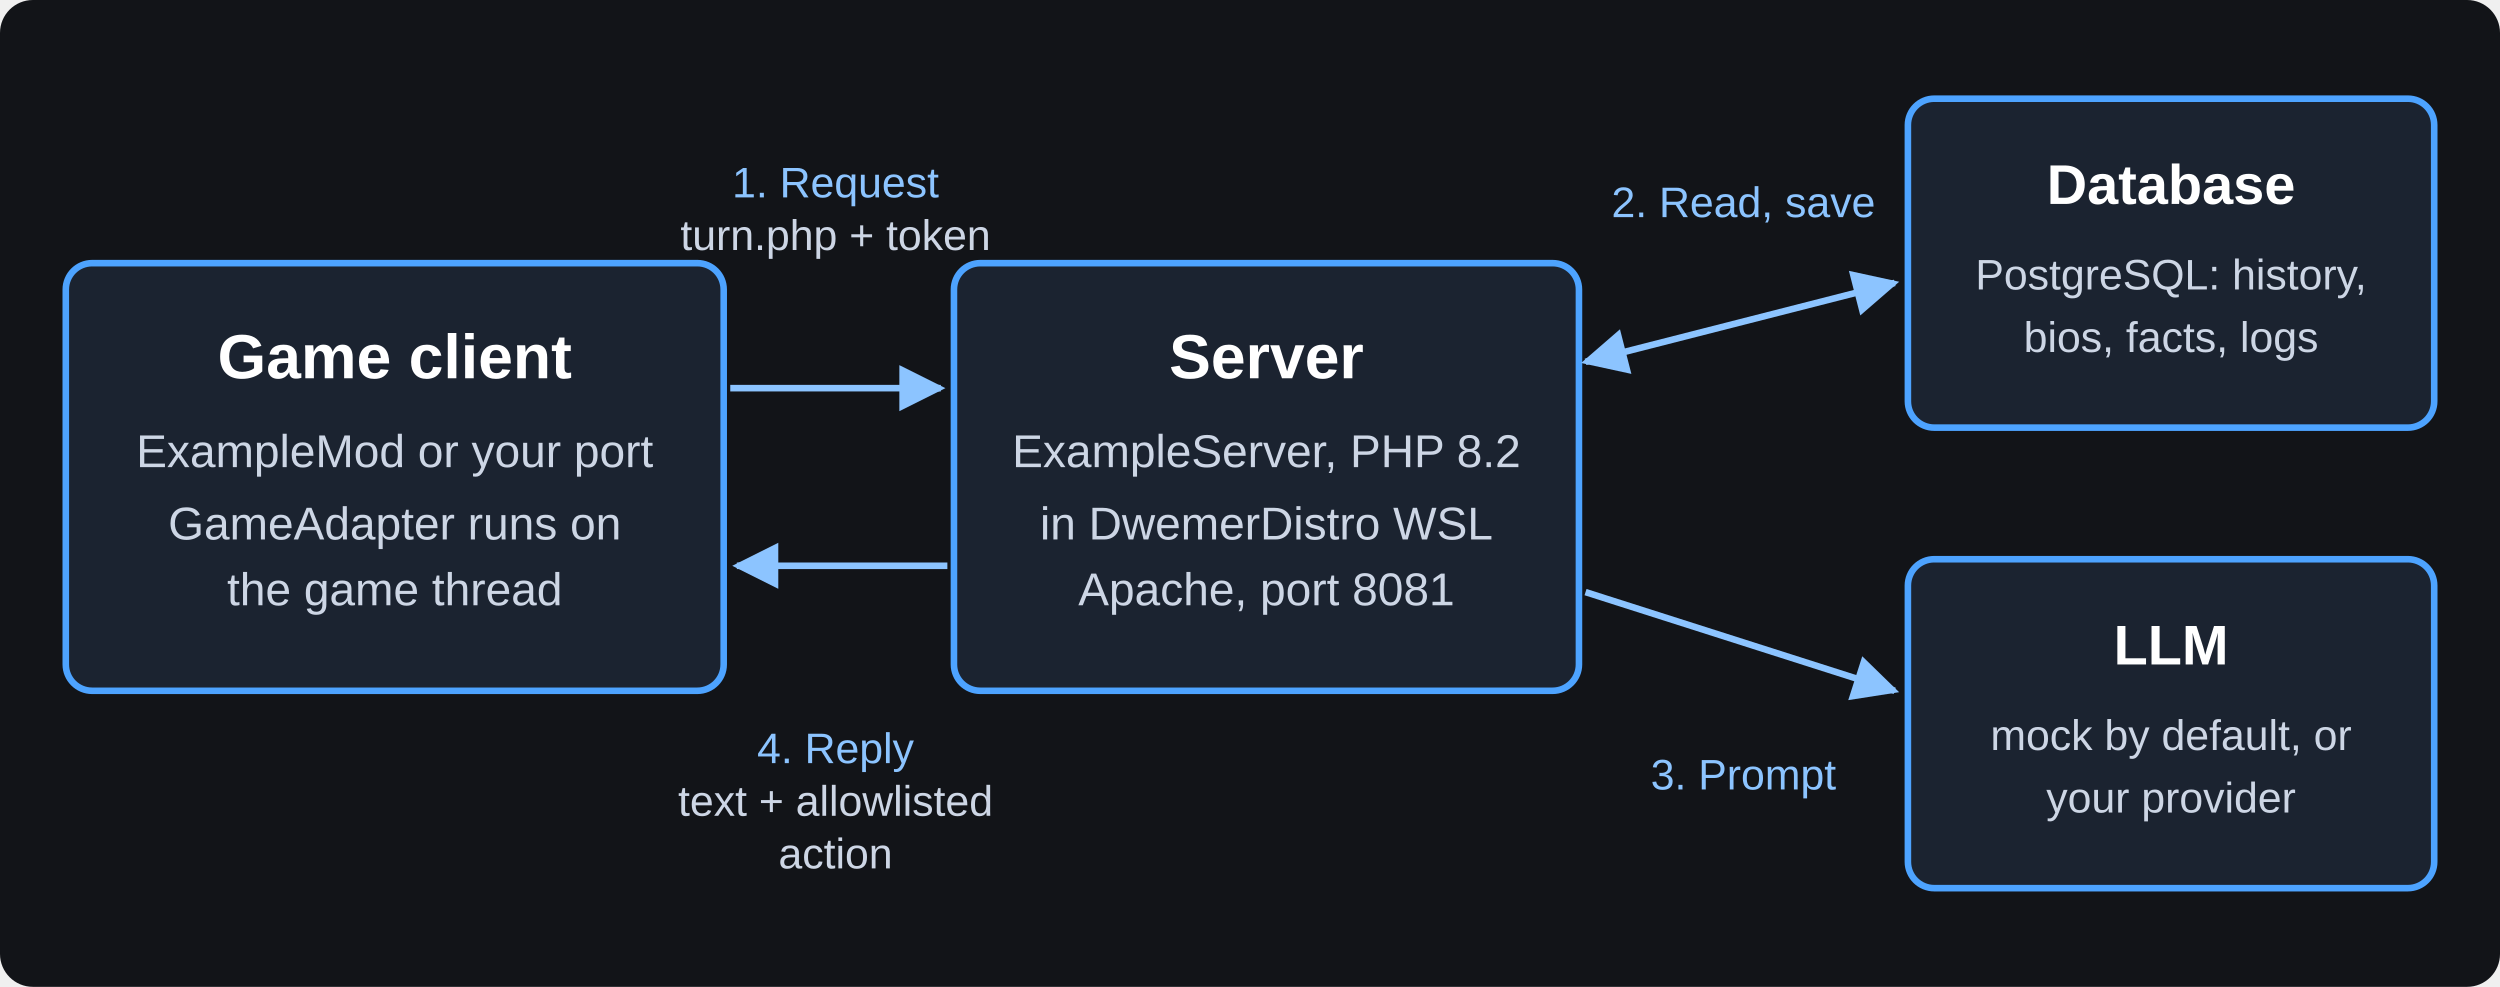
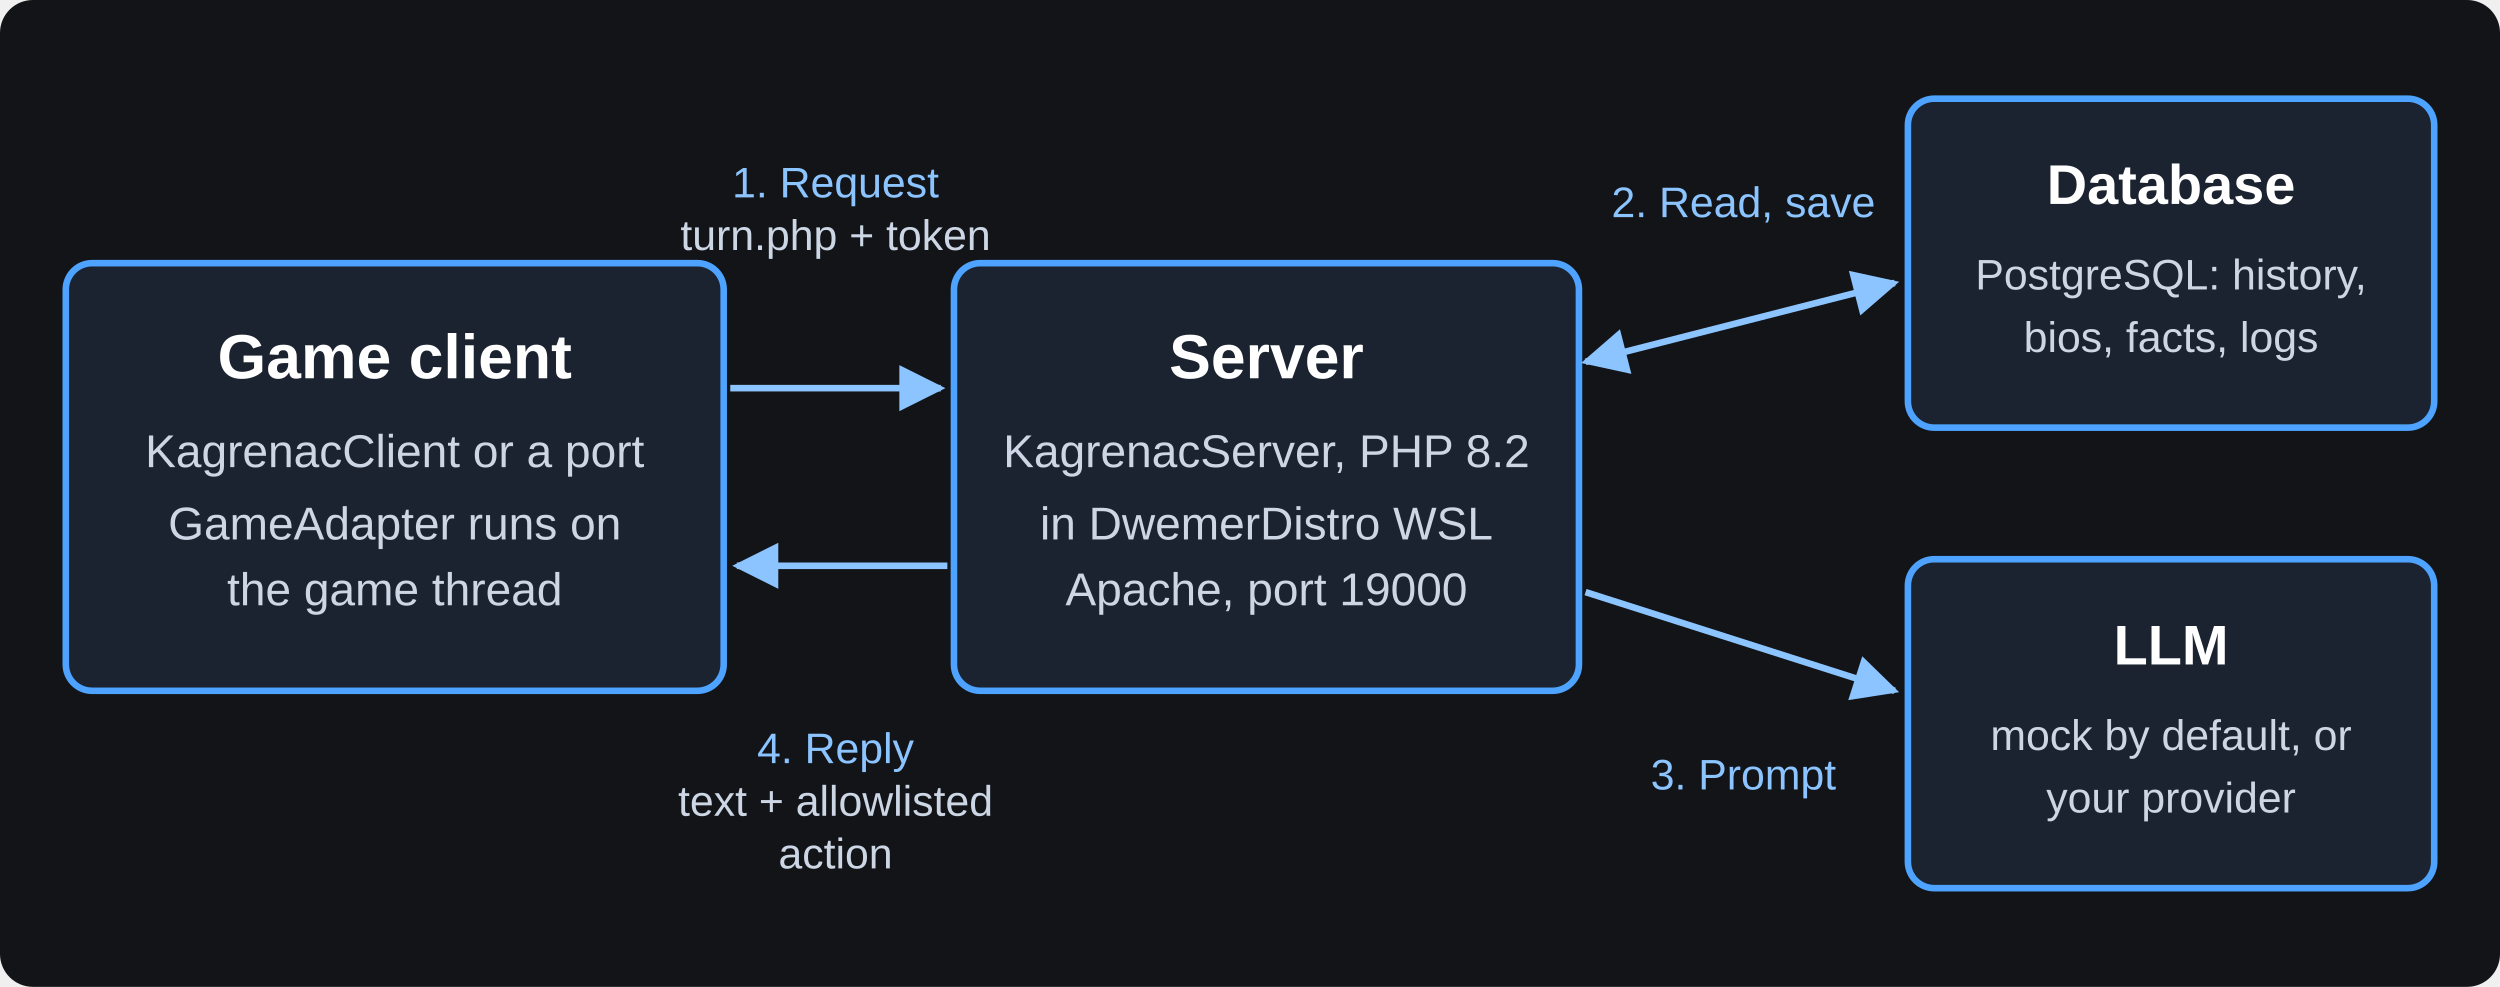
<svg xmlns="http://www.w3.org/2000/svg" viewBox="0 0 760 300" role="img" aria-labelledby="archTitle archDesc" font-family="Arial, Helvetica, sans-serif">
  <defs>
    <marker id="arrow" viewBox="0 0 10 10" refX="9" refY="5" markerWidth="7" markerHeight="7" orient="auto-start-reverse">
      <path d="M0 0L10 5L0 10z" fill="#8cc4ff" />
    </marker>
  </defs>
  <rect width="760" height="300" rx="10" fill="#121418" />
  <g fill="#1b2330" stroke="#4da3ff" stroke-width="2">
    <rect x="20" y="80" width="200" height="130" rx="8" />
    <rect x="290" y="80" width="190" height="130" rx="8" />
    <rect x="580" y="30" width="160" height="100" rx="8" />
    <rect x="580" y="170" width="160" height="100" rx="8" />
  </g>
  <g fill="#ffffff" text-anchor="middle">
    <text x="120" y="115" font-size="19" font-weight="bold">Game client</text>
-     <text x="120" y="142" font-size="14" fill="#cdd6e5">ExampleMod or your port</text>
+     <text x="120" y="142" font-size="14" fill="#cdd6e5">KagrenacClient or a port</text>
    <text x="120" y="164" font-size="14" fill="#cdd6e5">GameAdapter runs on</text>
    <text x="120" y="184" font-size="14" fill="#cdd6e5">the game thread</text>
    <text x="385" y="115" font-size="19" font-weight="bold">Server</text>
-     <text x="385" y="142" font-size="14" fill="#cdd6e5">ExampleServer, PHP 8.2</text>
+     <text x="385" y="142" font-size="14" fill="#cdd6e5">KagrenacServer, PHP 8.2</text>
    <text x="385" y="164" font-size="14" fill="#cdd6e5">in DwemerDistro WSL</text>
-     <text x="385" y="184" font-size="14" fill="#cdd6e5">Apache, port 8081</text>
+     <text x="385" y="184" font-size="14" fill="#cdd6e5">Apache, port 19000</text>
    <text x="660" y="62" font-size="17" font-weight="bold">Database</text>
    <text x="660" y="88" font-size="13" fill="#cdd6e5">PostgreSQL: history,</text>
    <text x="660" y="107" font-size="13" fill="#cdd6e5">bios, facts, logs</text>
    <text x="660" y="202" font-size="17" font-weight="bold">LLM</text>
    <text x="660" y="228" font-size="13" fill="#cdd6e5">mock by default, or</text>
    <text x="660" y="247" font-size="13" fill="#cdd6e5">your provider</text>
  </g>
  <g stroke="#8cc4ff" stroke-width="2" fill="none" marker-end="url(#arrow)">
    <line x1="222" y1="118" x2="286" y2="118" />
    <line x1="288" y1="172" x2="224" y2="172" />
    <line x1="482" y1="110" x2="576" y2="86" marker-start="url(#arrow)" />
    <line x1="482" y1="180" x2="576" y2="210" />
  </g>
  <g fill="#8cc4ff" font-size="13" text-anchor="middle">
    <text x="254" y="60">1. Request</text>
    <text x="254" y="76" fill="#cdd6e5">turn.php + token</text>
    <text x="254" y="232">4. Reply</text>
    <text x="254" y="248" fill="#cdd6e5">text + allowlisted</text>
    <text x="254" y="264" fill="#cdd6e5">action</text>
    <text x="530" y="66">2. Read, save</text>
    <text x="530" y="240">3. Prompt</text>
  </g>
</svg>
